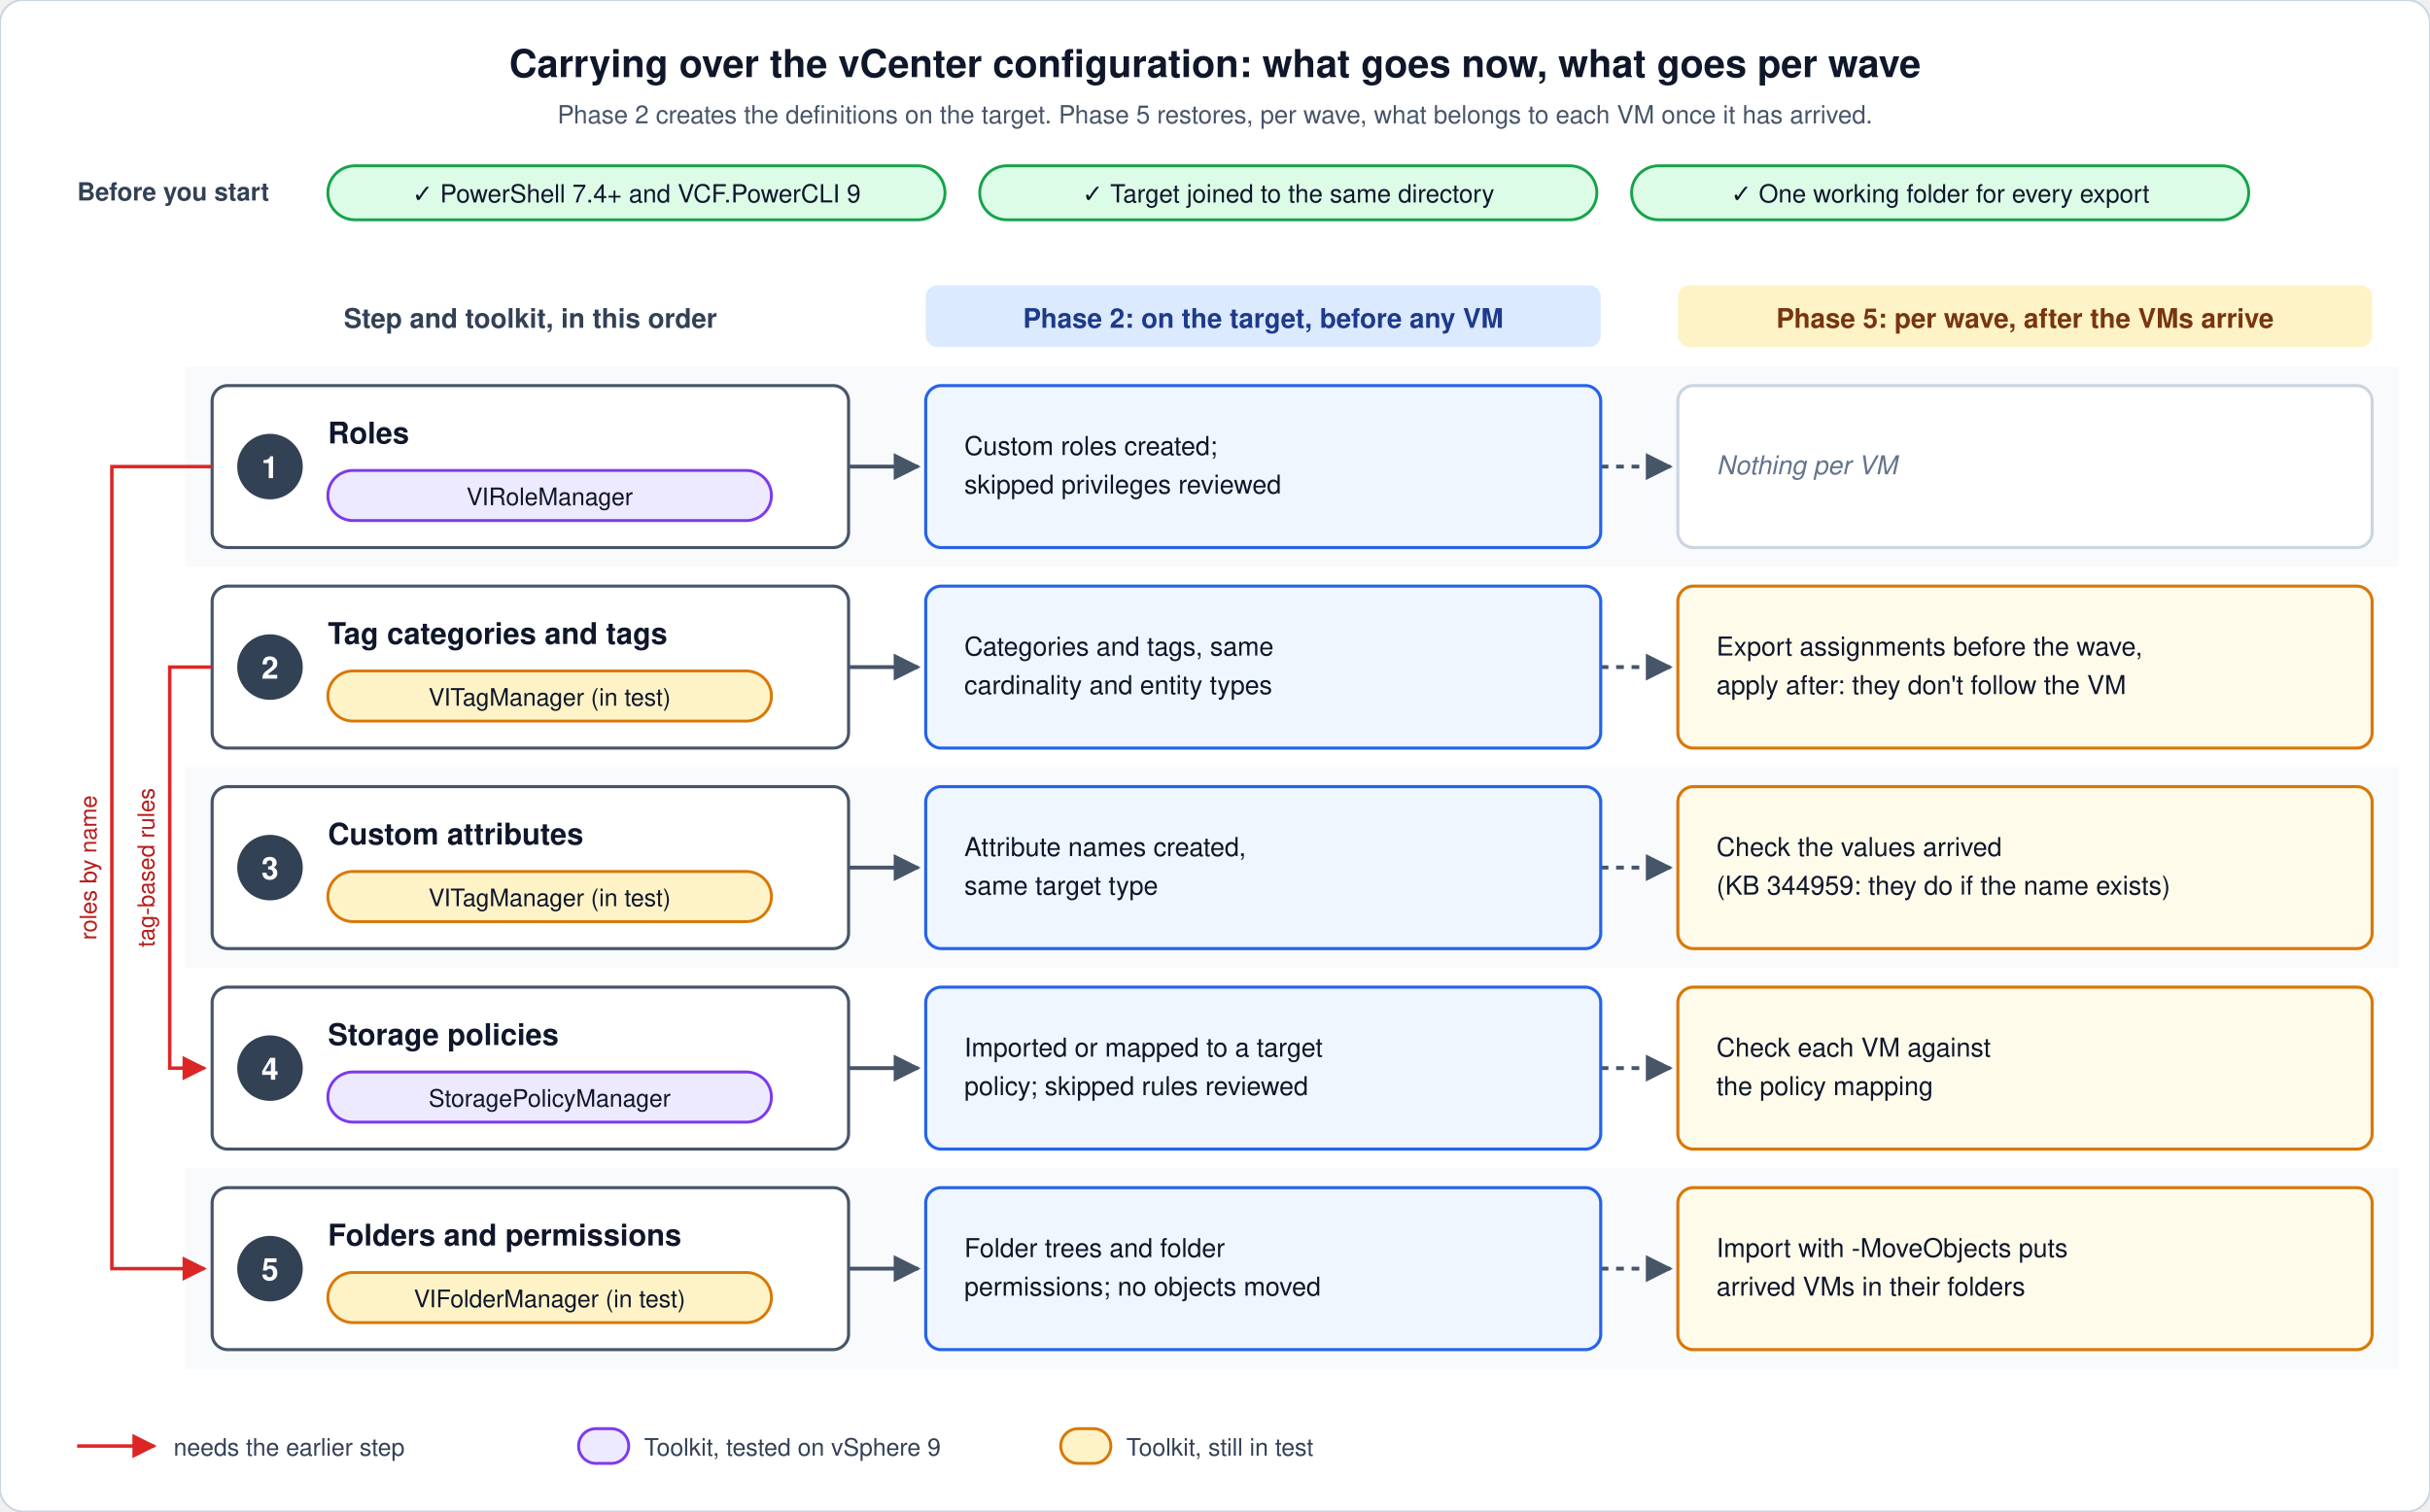
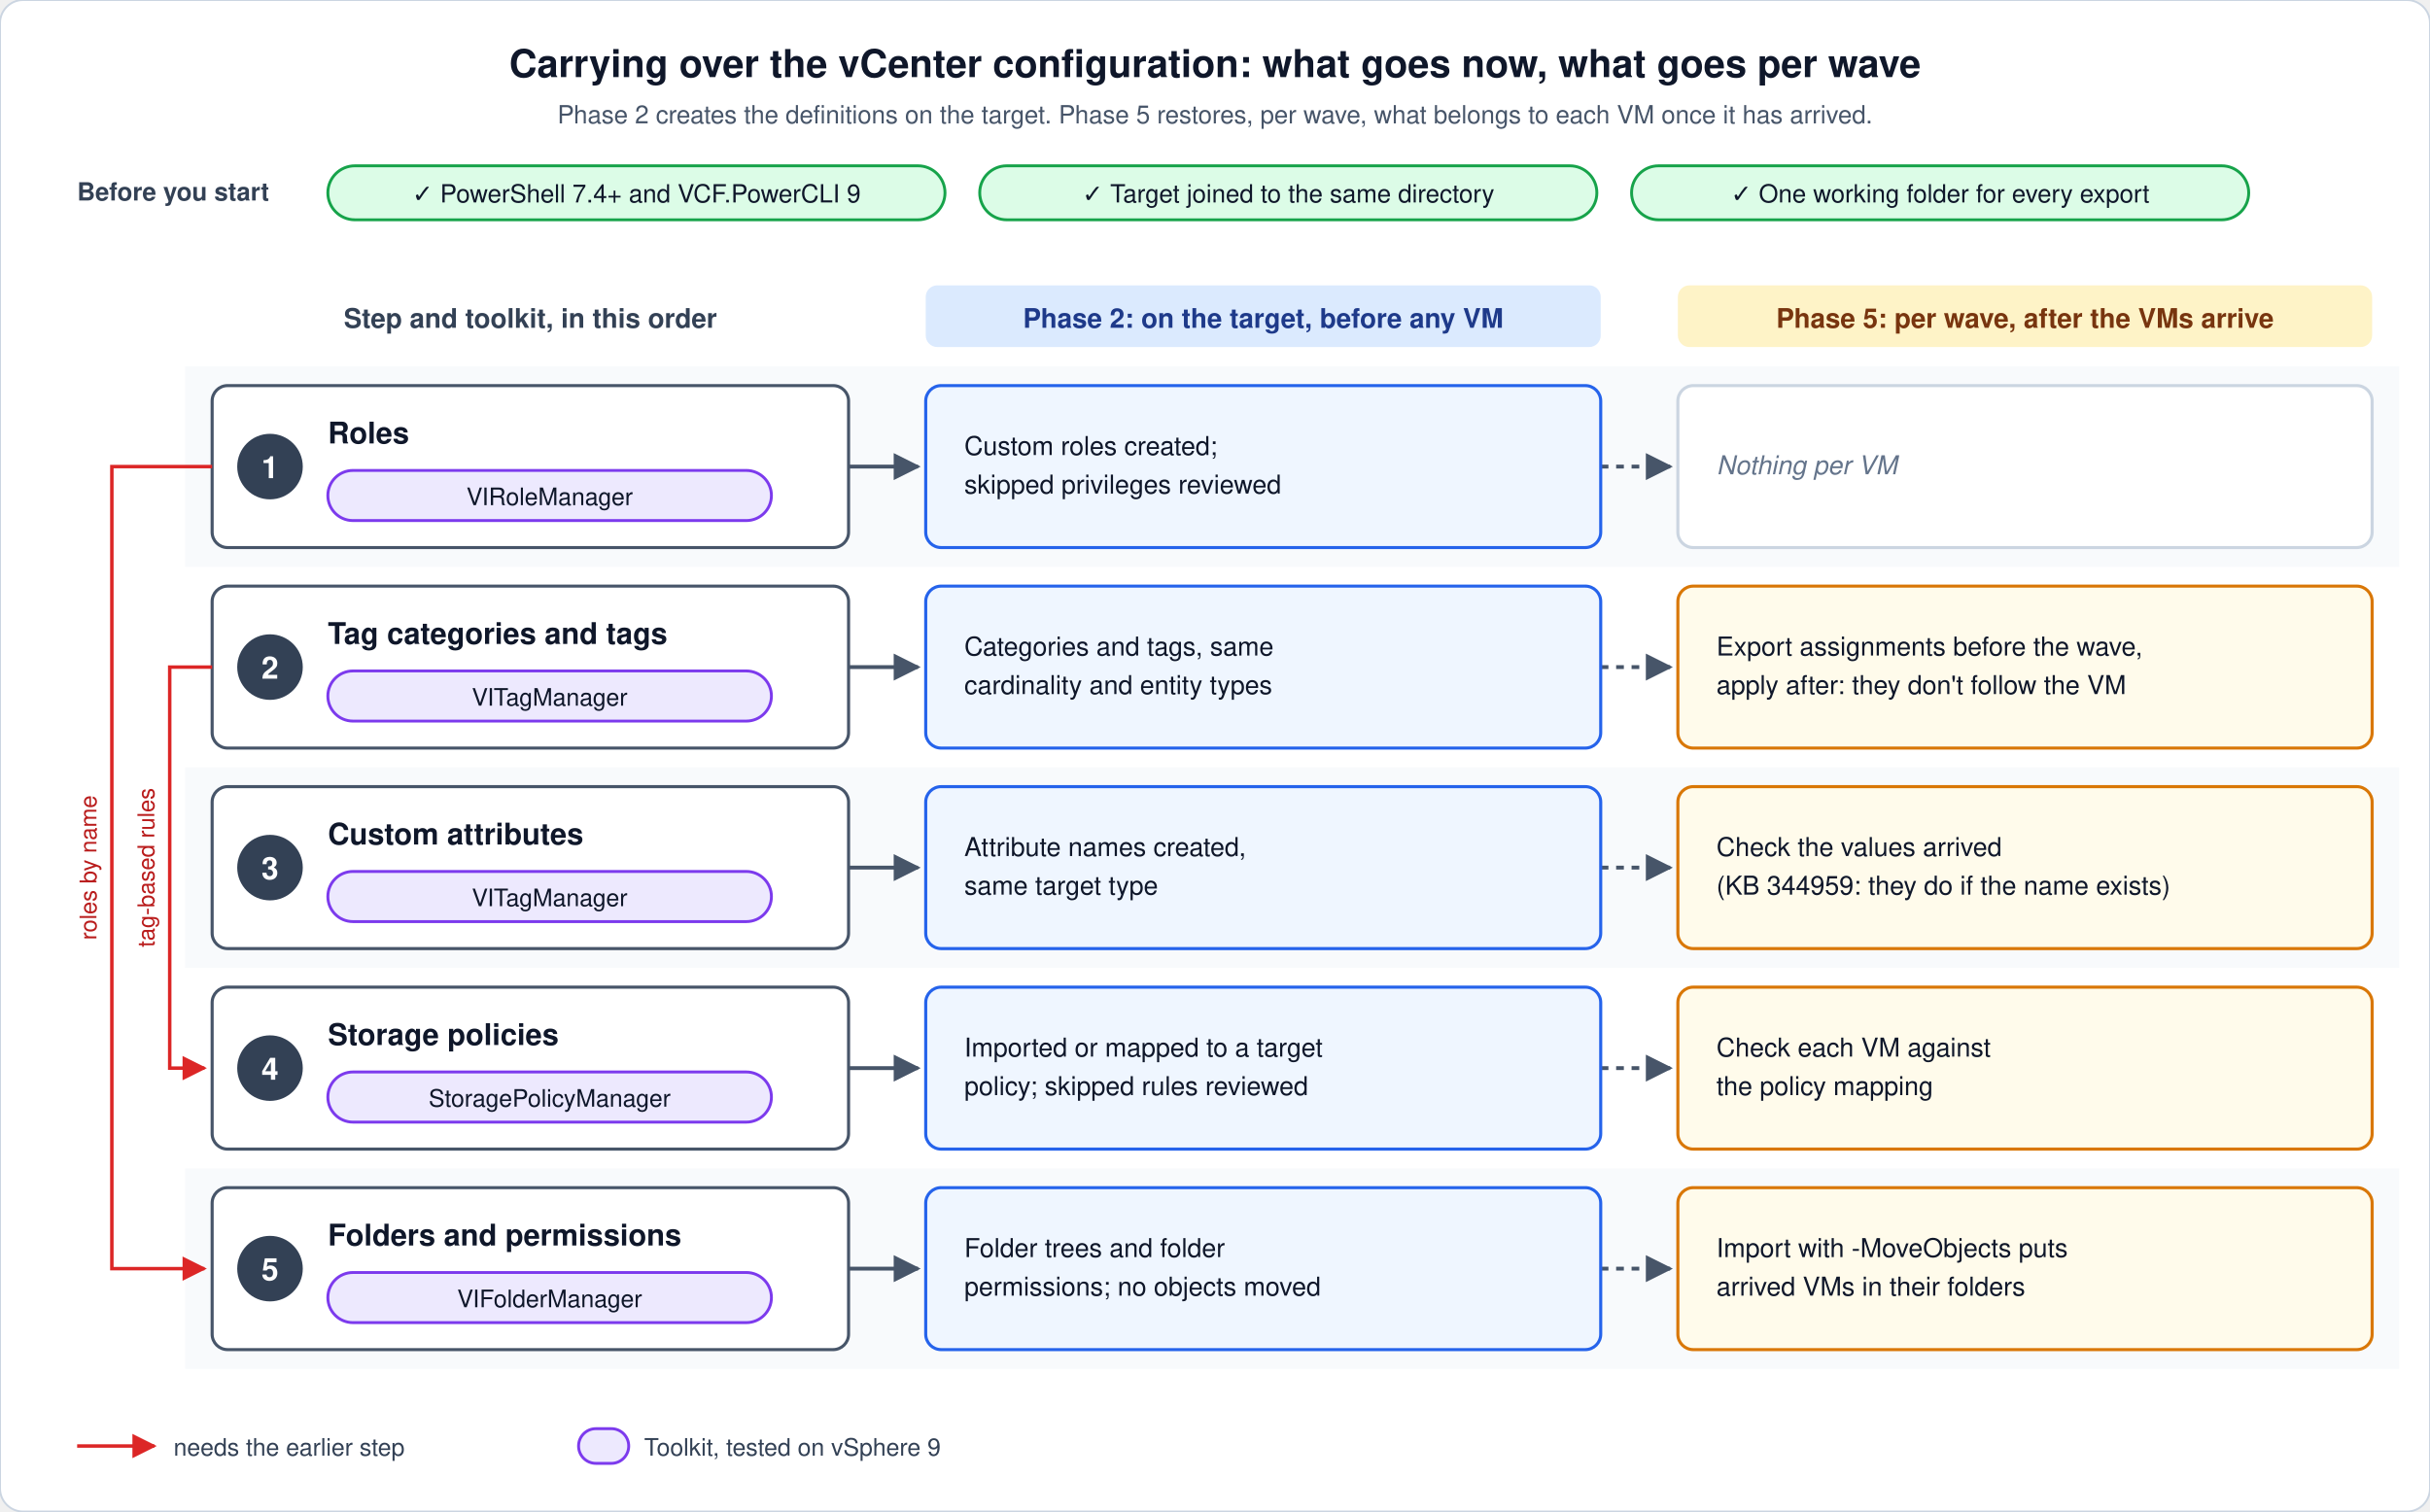
<svg xmlns="http://www.w3.org/2000/svg" viewBox="0 0 1260 784" role="img" aria-labelledby="t d" font-family="Segoe UI, Helvetica, Arial, sans-serif">
  <defs>
    <marker id="m" viewBox="0 0 10 10" refX="9" refY="5" markerWidth="7" markerHeight="7" orient="auto">
      <path d="M0 0L10 5L0 10z" fill="#475569" />
    </marker>
    <marker id="r" viewBox="0 0 10 10" refX="9" refY="5" markerWidth="7" markerHeight="7" orient="auto">
      <path d="M0 0L10 5L0 10z" fill="#dc2626" />
    </marker>
  </defs>
  <rect width="1260" height="784" rx="12" fill="#ffffff" stroke="#cbd5e1" />
  <text x="630.0" y="40" font-size="20" font-weight="700" fill="#0f172a" text-anchor="middle">Carrying over the vCenter configuration: what goes now, what goes per wave</text>
  <text x="630.0" y="64" font-size="13" fill="#475569" text-anchor="middle">Phase 2 creates the definitions on the target. Phase 5 restores, per wave, what belongs to each VM once it has arrived.</text>
  <text x="40" y="104" font-size="13" font-weight="700" fill="#334155">Before you start</text>
  <rect x="170" y="86" width="320" height="28" rx="14" fill="#dcfce7" stroke="#16a34a" stroke-width="1.5" />
  <text x="330.0" y="105" font-size="13" fill="#0f172a" text-anchor="middle">✓ PowerShell 7.4+ and VCF.PowerCLI 9</text>
  <rect x="508" y="86" width="320" height="28" rx="14" fill="#dcfce7" stroke="#16a34a" stroke-width="1.5" />
  <text x="668.0" y="105" font-size="13" fill="#0f172a" text-anchor="middle">✓ Target joined to the same directory</text>
  <rect x="846" y="86" width="320" height="28" rx="14" fill="#dcfce7" stroke="#16a34a" stroke-width="1.5" />
  <text x="1006.0" y="105" font-size="13" fill="#0f172a" text-anchor="middle">✓ One working folder for every export</text>
  <text x="275.0" y="170" font-size="14" font-weight="700" fill="#334155" text-anchor="middle">Step and toolkit, in this order</text>
  <rect x="480" y="148" width="350" height="32" rx="6" fill="#dbeafe" />
  <text x="655.0" y="170" font-size="14" font-weight="700" fill="#1e3a8a" text-anchor="middle">Phase 2: on the target, before any VM</text>
  <rect x="870" y="148" width="360" height="32" rx="6" fill="#fef3c7" />
  <text x="1050.0" y="170" font-size="14" font-weight="700" fill="#78350f" text-anchor="middle">Phase 5: per wave, after the VMs arrive</text>
  <rect x="96" y="190" width="1148" height="104" fill="#f8fafc" />
  <rect x="110" y="200" width="330" height="84" rx="8" fill="#ffffff" stroke="#475569" stroke-width="1.6" />
  <circle cx="140" cy="242.0" r="17" fill="#334155" />
  <text x="140" y="248.0" font-size="16" font-weight="700" fill="#ffffff" text-anchor="middle">1</text>
  <text x="170" y="230" font-size="15.5" font-weight="700" fill="#0f172a">Roles</text>
  <rect x="170" y="244" width="230" height="26" rx="13" fill="#ede9fe" stroke="#7c3aed" stroke-width="1.5" />
  <text x="285" y="262" font-size="12.5" fill="#0f172a" text-anchor="middle">VIRoleManager</text>
  <path d="M440 242.0 H476" fill="none" stroke="#475569" stroke-width="2" marker-end="url(#m)" />
  <path d="M830 242.0 H866" fill="none" stroke="#475569" stroke-width="2" stroke-dasharray="4 4" marker-end="url(#m)" />
  <rect x="480" y="200" width="350" height="84" rx="8" fill="#eff6ff" stroke="#2563eb" stroke-width="1.6" />
  <text x="500" y="236" font-size="13.5" fill="#0f172a">Custom roles created;</text>
  <text x="500" y="256" font-size="13.5" fill="#0f172a">skipped privileges reviewed</text>
  <rect x="870" y="200" width="360" height="84" rx="8" fill="#ffffff" stroke="#cbd5e1" stroke-width="1.6" />
  <text x="890" y="246" font-size="13.5" font-style="italic" fill="#64748b">Nothing per VM</text>
  <rect x="110" y="304" width="330" height="84" rx="8" fill="#ffffff" stroke="#475569" stroke-width="1.6" />
  <circle cx="140" cy="346.0" r="17" fill="#334155" />
  <text x="140" y="352.0" font-size="16" font-weight="700" fill="#ffffff" text-anchor="middle">2</text>
  <text x="170" y="334" font-size="15.5" font-weight="700" fill="#0f172a">Tag categories and tags</text>
-   <rect x="170" y="348" width="230" height="26" rx="13" fill="#fef3c7" stroke="#d97706" stroke-width="1.5" />
-   <text x="285" y="366" font-size="12.5" fill="#0f172a" text-anchor="middle">VITagManager (in test)</text>
+   <rect x="170" y="348" width="230" height="26" rx="13" fill="#ede9fe" stroke="#7c3aed" stroke-width="1.5" />
+   <text x="285" y="366" font-size="12.5" fill="#0f172a" text-anchor="middle">VITagManager</text>
  <path d="M440 346.0 H476" fill="none" stroke="#475569" stroke-width="2" marker-end="url(#m)" />
  <path d="M830 346.0 H866" fill="none" stroke="#475569" stroke-width="2" stroke-dasharray="4 4" marker-end="url(#m)" />
  <rect x="480" y="304" width="350" height="84" rx="8" fill="#eff6ff" stroke="#2563eb" stroke-width="1.6" />
  <text x="500" y="340" font-size="13.5" fill="#0f172a">Categories and tags, same</text>
  <text x="500" y="360" font-size="13.5" fill="#0f172a">cardinality and entity types</text>
  <rect x="870" y="304" width="360" height="84" rx="8" fill="#fffbeb" stroke="#d97706" stroke-width="1.6" />
  <text x="890" y="340" font-size="13.5" fill="#0f172a">Export assignments before the wave,</text>
  <text x="890" y="360" font-size="13.5" fill="#0f172a">apply after: they don't follow the VM</text>
  <rect x="96" y="398" width="1148" height="104" fill="#f8fafc" />
  <rect x="110" y="408" width="330" height="84" rx="8" fill="#ffffff" stroke="#475569" stroke-width="1.6" />
  <circle cx="140" cy="450.0" r="17" fill="#334155" />
  <text x="140" y="456.0" font-size="16" font-weight="700" fill="#ffffff" text-anchor="middle">3</text>
  <text x="170" y="438" font-size="15.5" font-weight="700" fill="#0f172a">Custom attributes</text>
-   <rect x="170" y="452" width="230" height="26" rx="13" fill="#fef3c7" stroke="#d97706" stroke-width="1.5" />
-   <text x="285" y="470" font-size="12.5" fill="#0f172a" text-anchor="middle">VITagManager (in test)</text>
+   <rect x="170" y="452" width="230" height="26" rx="13" fill="#ede9fe" stroke="#7c3aed" stroke-width="1.5" />
+   <text x="285" y="470" font-size="12.5" fill="#0f172a" text-anchor="middle">VITagManager</text>
  <path d="M440 450.0 H476" fill="none" stroke="#475569" stroke-width="2" marker-end="url(#m)" />
  <path d="M830 450.0 H866" fill="none" stroke="#475569" stroke-width="2" stroke-dasharray="4 4" marker-end="url(#m)" />
  <rect x="480" y="408" width="350" height="84" rx="8" fill="#eff6ff" stroke="#2563eb" stroke-width="1.6" />
  <text x="500" y="444" font-size="13.5" fill="#0f172a">Attribute names created,</text>
  <text x="500" y="464" font-size="13.5" fill="#0f172a">same target type</text>
  <rect x="870" y="408" width="360" height="84" rx="8" fill="#fffbeb" stroke="#d97706" stroke-width="1.6" />
  <text x="890" y="444" font-size="13.5" fill="#0f172a">Check the values arrived</text>
  <text x="890" y="464" font-size="13.5" fill="#0f172a">(KB 344959: they do if the name exists)</text>
  <rect x="110" y="512" width="330" height="84" rx="8" fill="#ffffff" stroke="#475569" stroke-width="1.6" />
  <circle cx="140" cy="554.0" r="17" fill="#334155" />
  <text x="140" y="560.0" font-size="16" font-weight="700" fill="#ffffff" text-anchor="middle">4</text>
  <text x="170" y="542" font-size="15.5" font-weight="700" fill="#0f172a">Storage policies</text>
  <rect x="170" y="556" width="230" height="26" rx="13" fill="#ede9fe" stroke="#7c3aed" stroke-width="1.5" />
  <text x="285" y="574" font-size="12.5" fill="#0f172a" text-anchor="middle">StoragePolicyManager</text>
  <path d="M440 554.0 H476" fill="none" stroke="#475569" stroke-width="2" marker-end="url(#m)" />
  <path d="M830 554.0 H866" fill="none" stroke="#475569" stroke-width="2" stroke-dasharray="4 4" marker-end="url(#m)" />
  <rect x="480" y="512" width="350" height="84" rx="8" fill="#eff6ff" stroke="#2563eb" stroke-width="1.6" />
  <text x="500" y="548" font-size="13.5" fill="#0f172a">Imported or mapped to a target</text>
  <text x="500" y="568" font-size="13.5" fill="#0f172a">policy; skipped rules reviewed</text>
  <rect x="870" y="512" width="360" height="84" rx="8" fill="#fffbeb" stroke="#d97706" stroke-width="1.6" />
  <text x="890" y="548" font-size="13.5" fill="#0f172a">Check each VM against</text>
  <text x="890" y="568" font-size="13.5" fill="#0f172a">the policy mapping</text>
  <rect x="96" y="606" width="1148" height="104" fill="#f8fafc" />
  <rect x="110" y="616" width="330" height="84" rx="8" fill="#ffffff" stroke="#475569" stroke-width="1.6" />
  <circle cx="140" cy="658.0" r="17" fill="#334155" />
  <text x="140" y="664.0" font-size="16" font-weight="700" fill="#ffffff" text-anchor="middle">5</text>
  <text x="170" y="646" font-size="15.5" font-weight="700" fill="#0f172a">Folders and permissions</text>
-   <rect x="170" y="660" width="230" height="26" rx="13" fill="#fef3c7" stroke="#d97706" stroke-width="1.5" />
-   <text x="285" y="678" font-size="12.5" fill="#0f172a" text-anchor="middle">VIFolderManager (in test)</text>
+   <rect x="170" y="660" width="230" height="26" rx="13" fill="#ede9fe" stroke="#7c3aed" stroke-width="1.5" />
+   <text x="285" y="678" font-size="12.5" fill="#0f172a" text-anchor="middle">VIFolderManager</text>
  <path d="M440 658.0 H476" fill="none" stroke="#475569" stroke-width="2" marker-end="url(#m)" />
  <path d="M830 658.0 H866" fill="none" stroke="#475569" stroke-width="2" stroke-dasharray="4 4" marker-end="url(#m)" />
  <rect x="480" y="616" width="350" height="84" rx="8" fill="#eff6ff" stroke="#2563eb" stroke-width="1.6" />
  <text x="500" y="652" font-size="13.5" fill="#0f172a">Folder trees and folder</text>
  <text x="500" y="672" font-size="13.5" fill="#0f172a">permissions; no objects moved</text>
  <rect x="870" y="616" width="360" height="84" rx="8" fill="#fffbeb" stroke="#d97706" stroke-width="1.6" />
  <text x="890" y="652" font-size="13.5" fill="#0f172a">Import with -MoveObjects puts</text>
  <text x="890" y="672" font-size="13.5" fill="#0f172a">arrived VMs in their folders</text>
  <path d="M110 242.0 H58 V658.0 H106" fill="none" stroke="#dc2626" stroke-width="1.8" marker-end="url(#r)" />
  <text x="50" y="450.0" font-size="12" fill="#b91c1c" text-anchor="middle" transform="rotate(-90 50 450.0)">roles by name</text>
  <path d="M110 346.0 H88 V554.0 H106" fill="none" stroke="#dc2626" stroke-width="1.8" marker-end="url(#r)" />
  <text x="80" y="450.0" font-size="12" fill="#b91c1c" text-anchor="middle" transform="rotate(-90 80 450.0)">tag-based rules</text>
  <path d="M40 750 H80" stroke="#dc2626" stroke-width="1.8" marker-end="url(#r)" />
  <text x="90" y="755" font-size="12.5" fill="#334155">needs the earlier step</text>
  <rect x="300" y="741" width="26" height="18" rx="9" fill="#ede9fe" stroke="#7c3aed" stroke-width="1.5" />
  <text x="334" y="755" font-size="12.5" fill="#334155">Toolkit, tested on vSphere 9</text>
-   <rect x="550" y="741" width="26" height="18" rx="9" fill="#fef3c7" stroke="#d97706" stroke-width="1.5" />
-   <text x="584" y="755" font-size="12.5" fill="#334155">Toolkit, still in test</text>
</svg>
